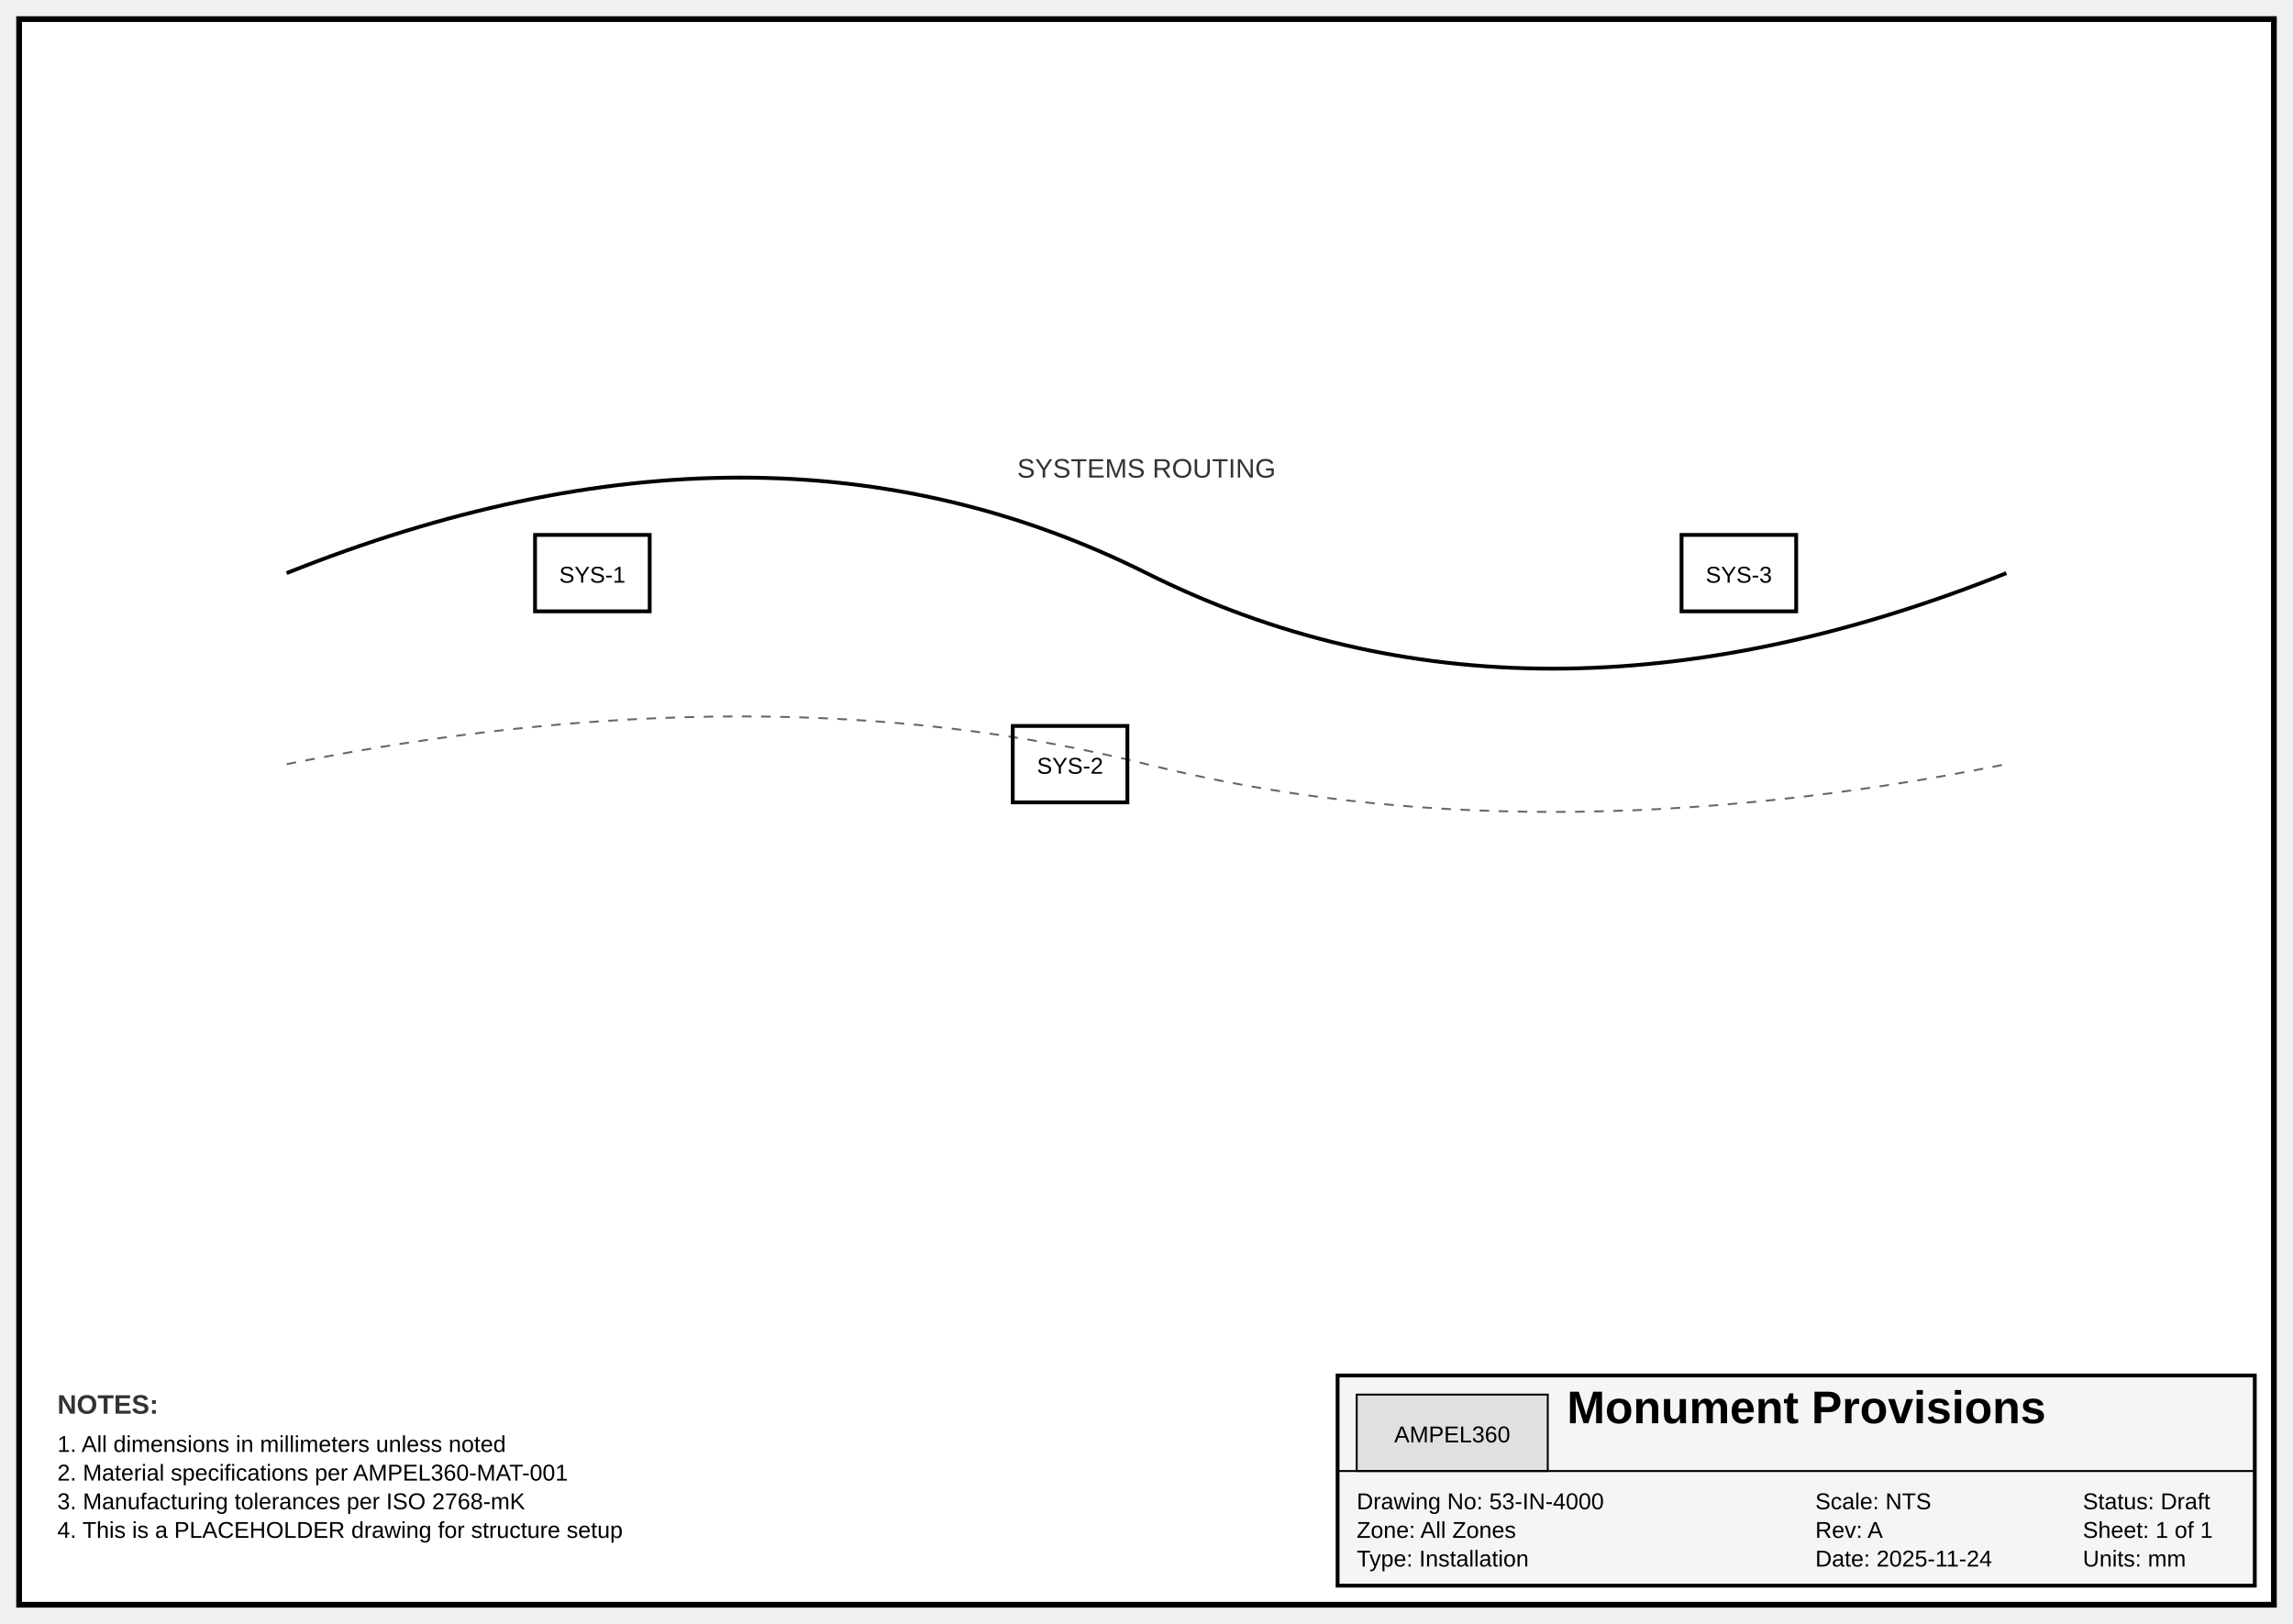
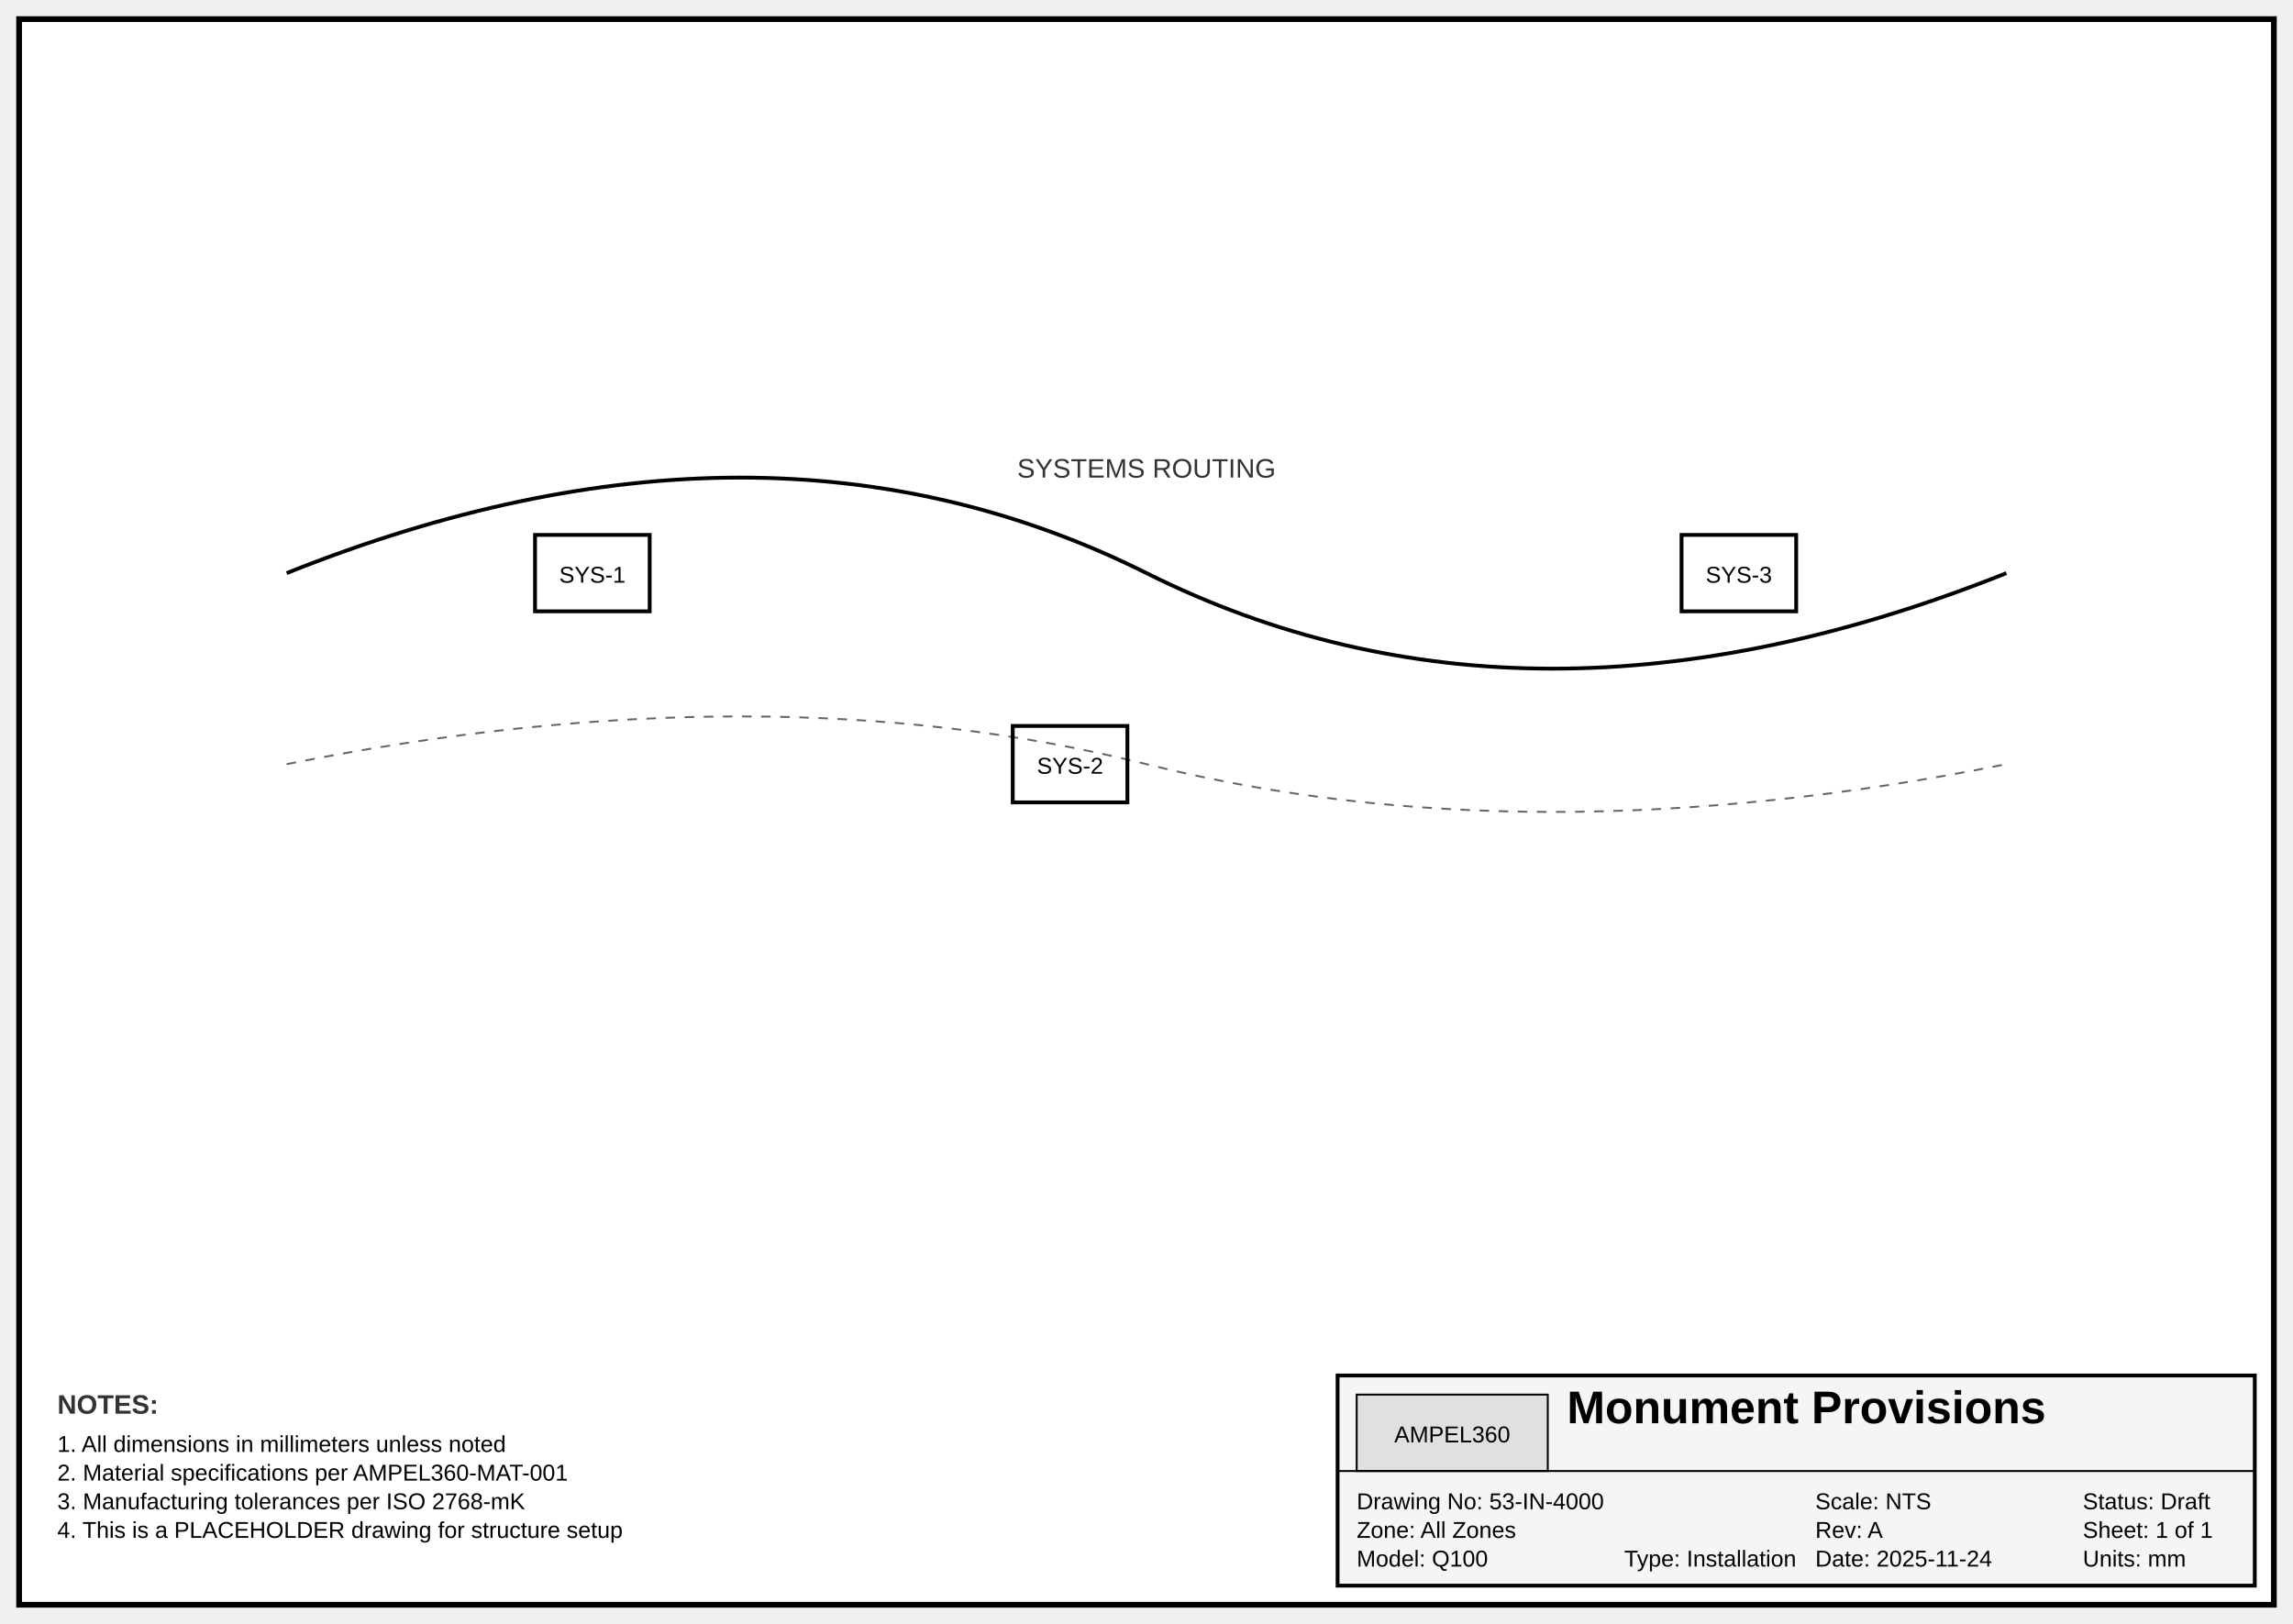
<svg xmlns="http://www.w3.org/2000/svg" viewBox="0 0 1200 850" width="1200" height="850">
  <defs>
    <style>
      .title-text { font-family: Arial, sans-serif; font-size: 24px; font-weight: bold; fill: #000; }
      .subtitle-text { font-family: Arial, sans-serif; font-size: 14px; fill: #333; }
      .label-text { font-family: Arial, sans-serif; font-size: 12px; fill: #000; }
      .dimension-text { font-family: Arial, sans-serif; font-size: 10px; fill: #0066cc; }
      .drawing-line { stroke: #000; stroke-width: 2; fill: none; }
      .dimension-line { stroke: #0066cc; stroke-width: 1; fill: none; }
      .dashed-line { stroke: #666; stroke-width: 1; stroke-dasharray: 5,5; fill: none; }
      .hidden-line { stroke: #999; stroke-width: 1; stroke-dasharray: 3,3; fill: none; }
      .center-line { stroke: #cc0000; stroke-width: 1; stroke-dasharray: 10,5,2,5; fill: none; }
    </style>
    <marker id="arrow" viewBox="0 0 10 10" refX="5" refY="5" markerWidth="6" markerHeight="6" orient="auto-start-reverse">
      <path d="M 0 0 L 10 5 L 0 10 z" fill="#0066cc" />
    </marker>
  </defs>
  <rect x="10" y="10" width="1180" height="830" fill="#ffffff" stroke="#000" stroke-width="3" />
  <g id="title-block">
    <rect x="700" y="720" width="480" height="110" fill="#f5f5f5" stroke="#000" stroke-width="2" />
    <rect x="710" y="730" width="100" height="40" fill="#e0e0e0" stroke="#000" stroke-width="1" />
    <text x="760" y="755" class="label-text" text-anchor="middle">AMPEL360</text>
    <text x="820" y="745" class="title-text">Monument Provisions</text>
    <line x1="700" y1="770" x2="1180" y2="770" stroke="#000" stroke-width="1" />
    <text x="710" y="790" class="label-text">Drawing No: 53-IN-4000</text>
    <text x="710" y="805" class="label-text">Zone: All Zones</text>
-     <text x="710" y="820" class="label-text">Type: Installation</text>
+     <text x="710" y="820" class="label-text">Model: Q100</text>
+     <text x="850" y="820" class="label-text">Type: Installation</text>
    <text x="950" y="790" class="label-text">Scale: NTS</text>
    <text x="950" y="805" class="label-text">Rev: A</text>
    <text x="950" y="820" class="label-text">Date: 2025-11-24</text>
    <text x="1090" y="790" class="label-text">Status: Draft</text>
    <text x="1090" y="805" class="label-text">Sheet: 1 of 1</text>
    <text x="1090" y="820" class="label-text">Units: mm</text>
  </g>
  <g id="main-drawing">
    <path d="M 150 300 Q 400 200 600 300 T 1050 300" class="drawing-line" />
    <path d="M 150 400 Q 400 350 600 400 T 1050 400" class="dashed-line" />
    <rect x="280" y="280" width="60" height="40" fill="#cce5ff" class="drawing-line" />
    <text x="310" y="305" class="label-text" text-anchor="middle">SYS-1</text>
    <rect x="530" y="380" width="60" height="40" fill="#cce5ff" class="drawing-line" />
    <text x="560" y="405" class="label-text" text-anchor="middle">SYS-2</text>
    <rect x="880" y="280" width="60" height="40" fill="#cce5ff" class="drawing-line" />
    <text x="910" y="305" class="label-text" text-anchor="middle">SYS-3</text>
    <text x="600" y="250" class="subtitle-text" text-anchor="middle">SYSTEMS ROUTING</text>
  </g>
  <g id="notes">
    <text x="30" y="740" class="subtitle-text" font-weight="bold">NOTES:</text>
    <text x="30" y="760" class="label-text">1. All dimensions in millimeters unless noted</text>
    <text x="30" y="775" class="label-text">2. Material specifications per AMPEL360-MAT-001</text>
    <text x="30" y="790" class="label-text">3. Manufacturing tolerances per ISO 2768-mK</text>
    <text x="30" y="805" class="label-text">4. This is a PLACEHOLDER drawing for structure setup</text>
  </g>
</svg>
